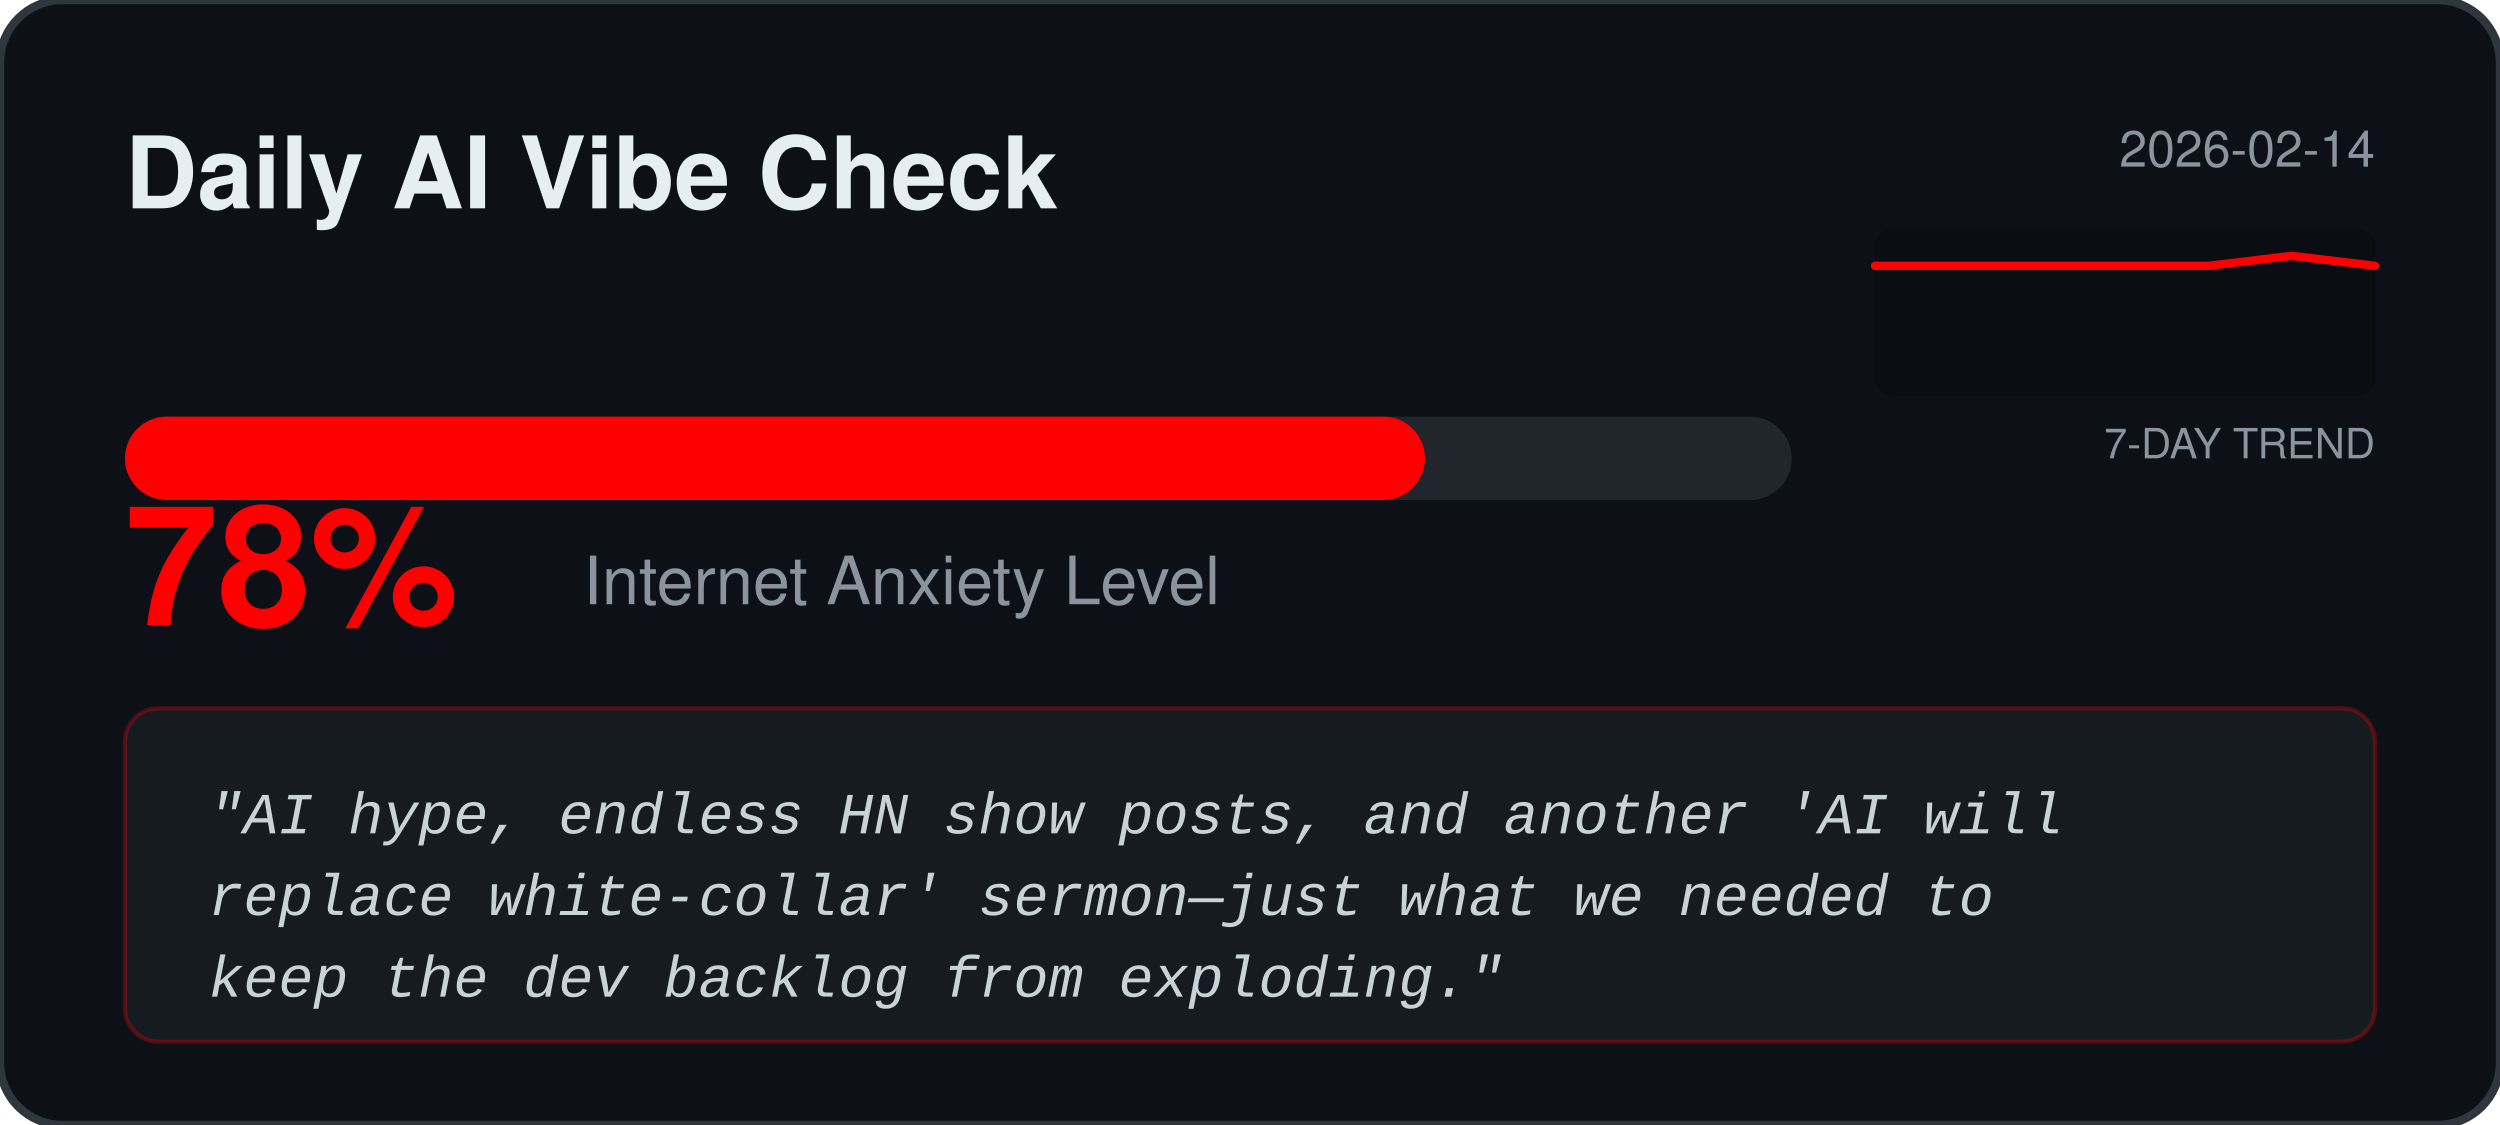
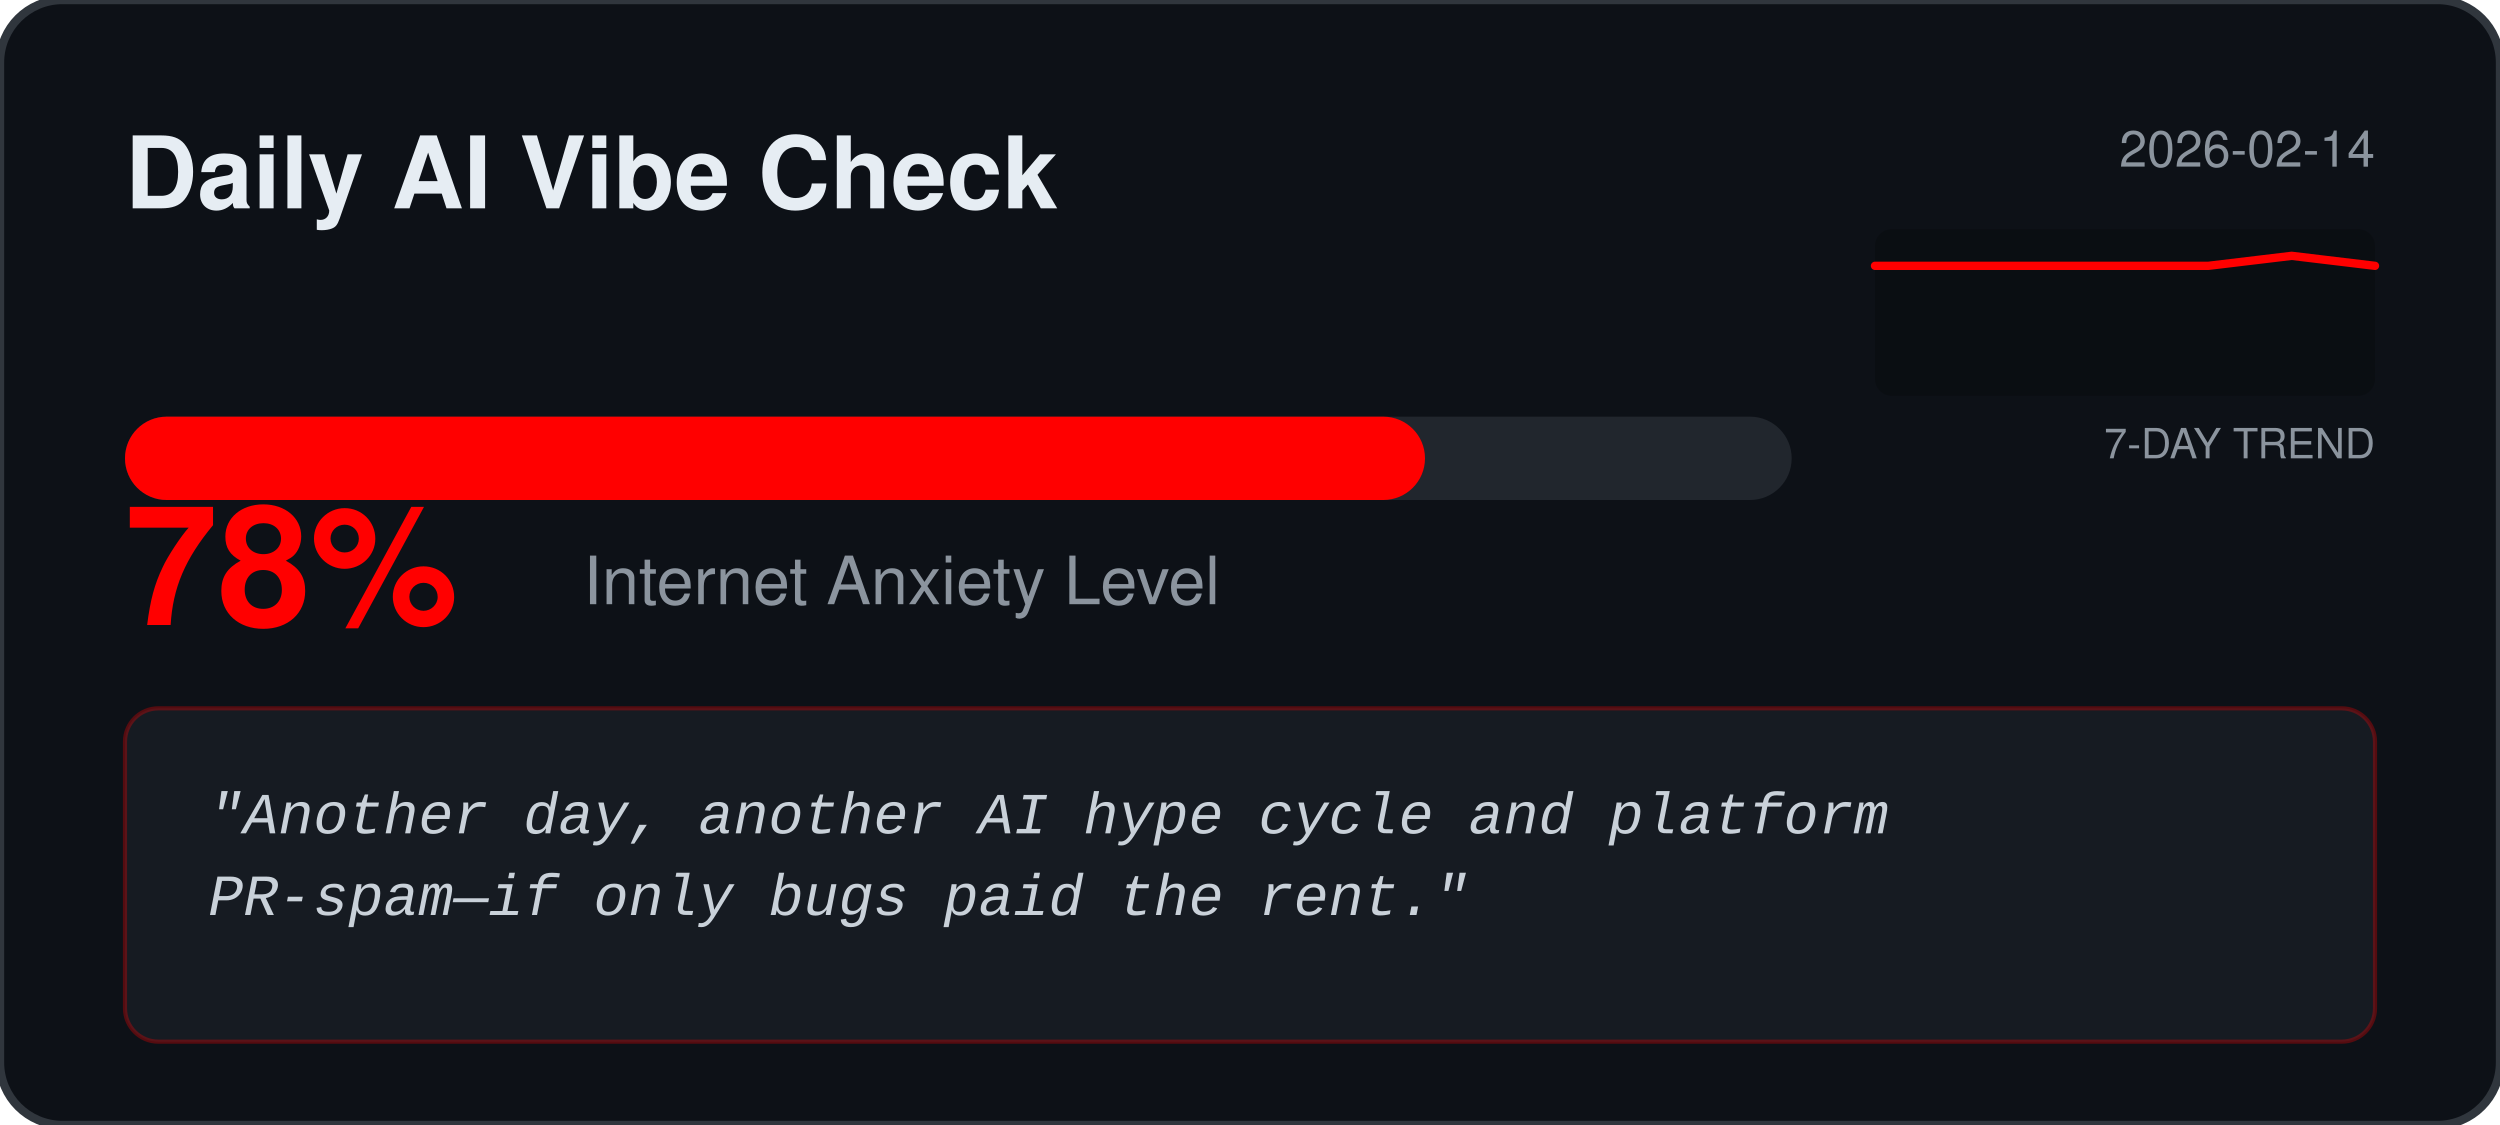
<svg xmlns="http://www.w3.org/2000/svg" width="600" height="270" viewBox="0 0 600 270" fill="none">
  <rect width="600" height="270" rx="15" fill="#0D1117" stroke="#30363D" stroke-width="2" />
  <text x="30" y="50" fill="#E6EDF3" font-family="Segoe UI, Helvetica, sans-serif" font-weight="bold" font-size="24">Daily AI Vibe Check</text>
  <text x="570" y="40" fill="#8B949E" font-family="Segoe UI, Helvetica, sans-serif" font-size="12" text-anchor="end">2026-02-14</text>
  <rect x="450" y="55" width="120" height="40" fill="#000000" fill-opacity="0.2" rx="4" />
  <text x="570" y="110" fill="#8B949E" font-family="Segoe UI, Helvetica, sans-serif" font-size="10" text-anchor="end">7-DAY TREND</text>
  <polyline points="450.0,63.8 470.0,63.8 490.0,63.8 510.0,63.8 530.0,63.8 550.0,61.4 570.0,63.8" fill="none" stroke="#FF0000" stroke-width="2" stroke-linecap="round" stroke-linejoin="round" />
  <rect x="30" y="100" width="400" height="20" rx="10" fill="#21262D" />
  <rect x="30" y="100" width="312.0" height="20" rx="10" fill="#FF0000" />
  <text x="30" y="150" fill="#FF0000" font-family="Segoe UI, Helvetica, sans-serif" font-weight="bold" font-size="40">78%</text>
  <text x="140" y="145" fill="#8B949E" font-family="Segoe UI, Helvetica, sans-serif" font-size="16">Internet Anxiety Level</text>
  <rect x="30" y="170" width="540" height="80" rx="8" fill="#161B22" stroke="#FF0000" stroke-opacity="0.3" />
  <text x="50" y="200" fill="#C9D1D9" font-family="Courier New, monospace" font-size="14" font-style="italic">
-     <tspan x="50" dy="0">"AI hype, endless HN show posts, and another 'AI will</tspan>
-     <tspan x="50" dy="1.4em">replace white‑collar' sermon—just what we needed to</tspan>
-     <tspan x="50" dy="1.4em">keep the dev backlog from exploding."</tspan>
+     <tspan x="50" dy="0">"Another day, another AI hype cycle and platform</tspan>
+     <tspan x="50" dy="1.4em">PR‑spam—if only bugs paid the rent."</tspan>
  </text>
</svg>
